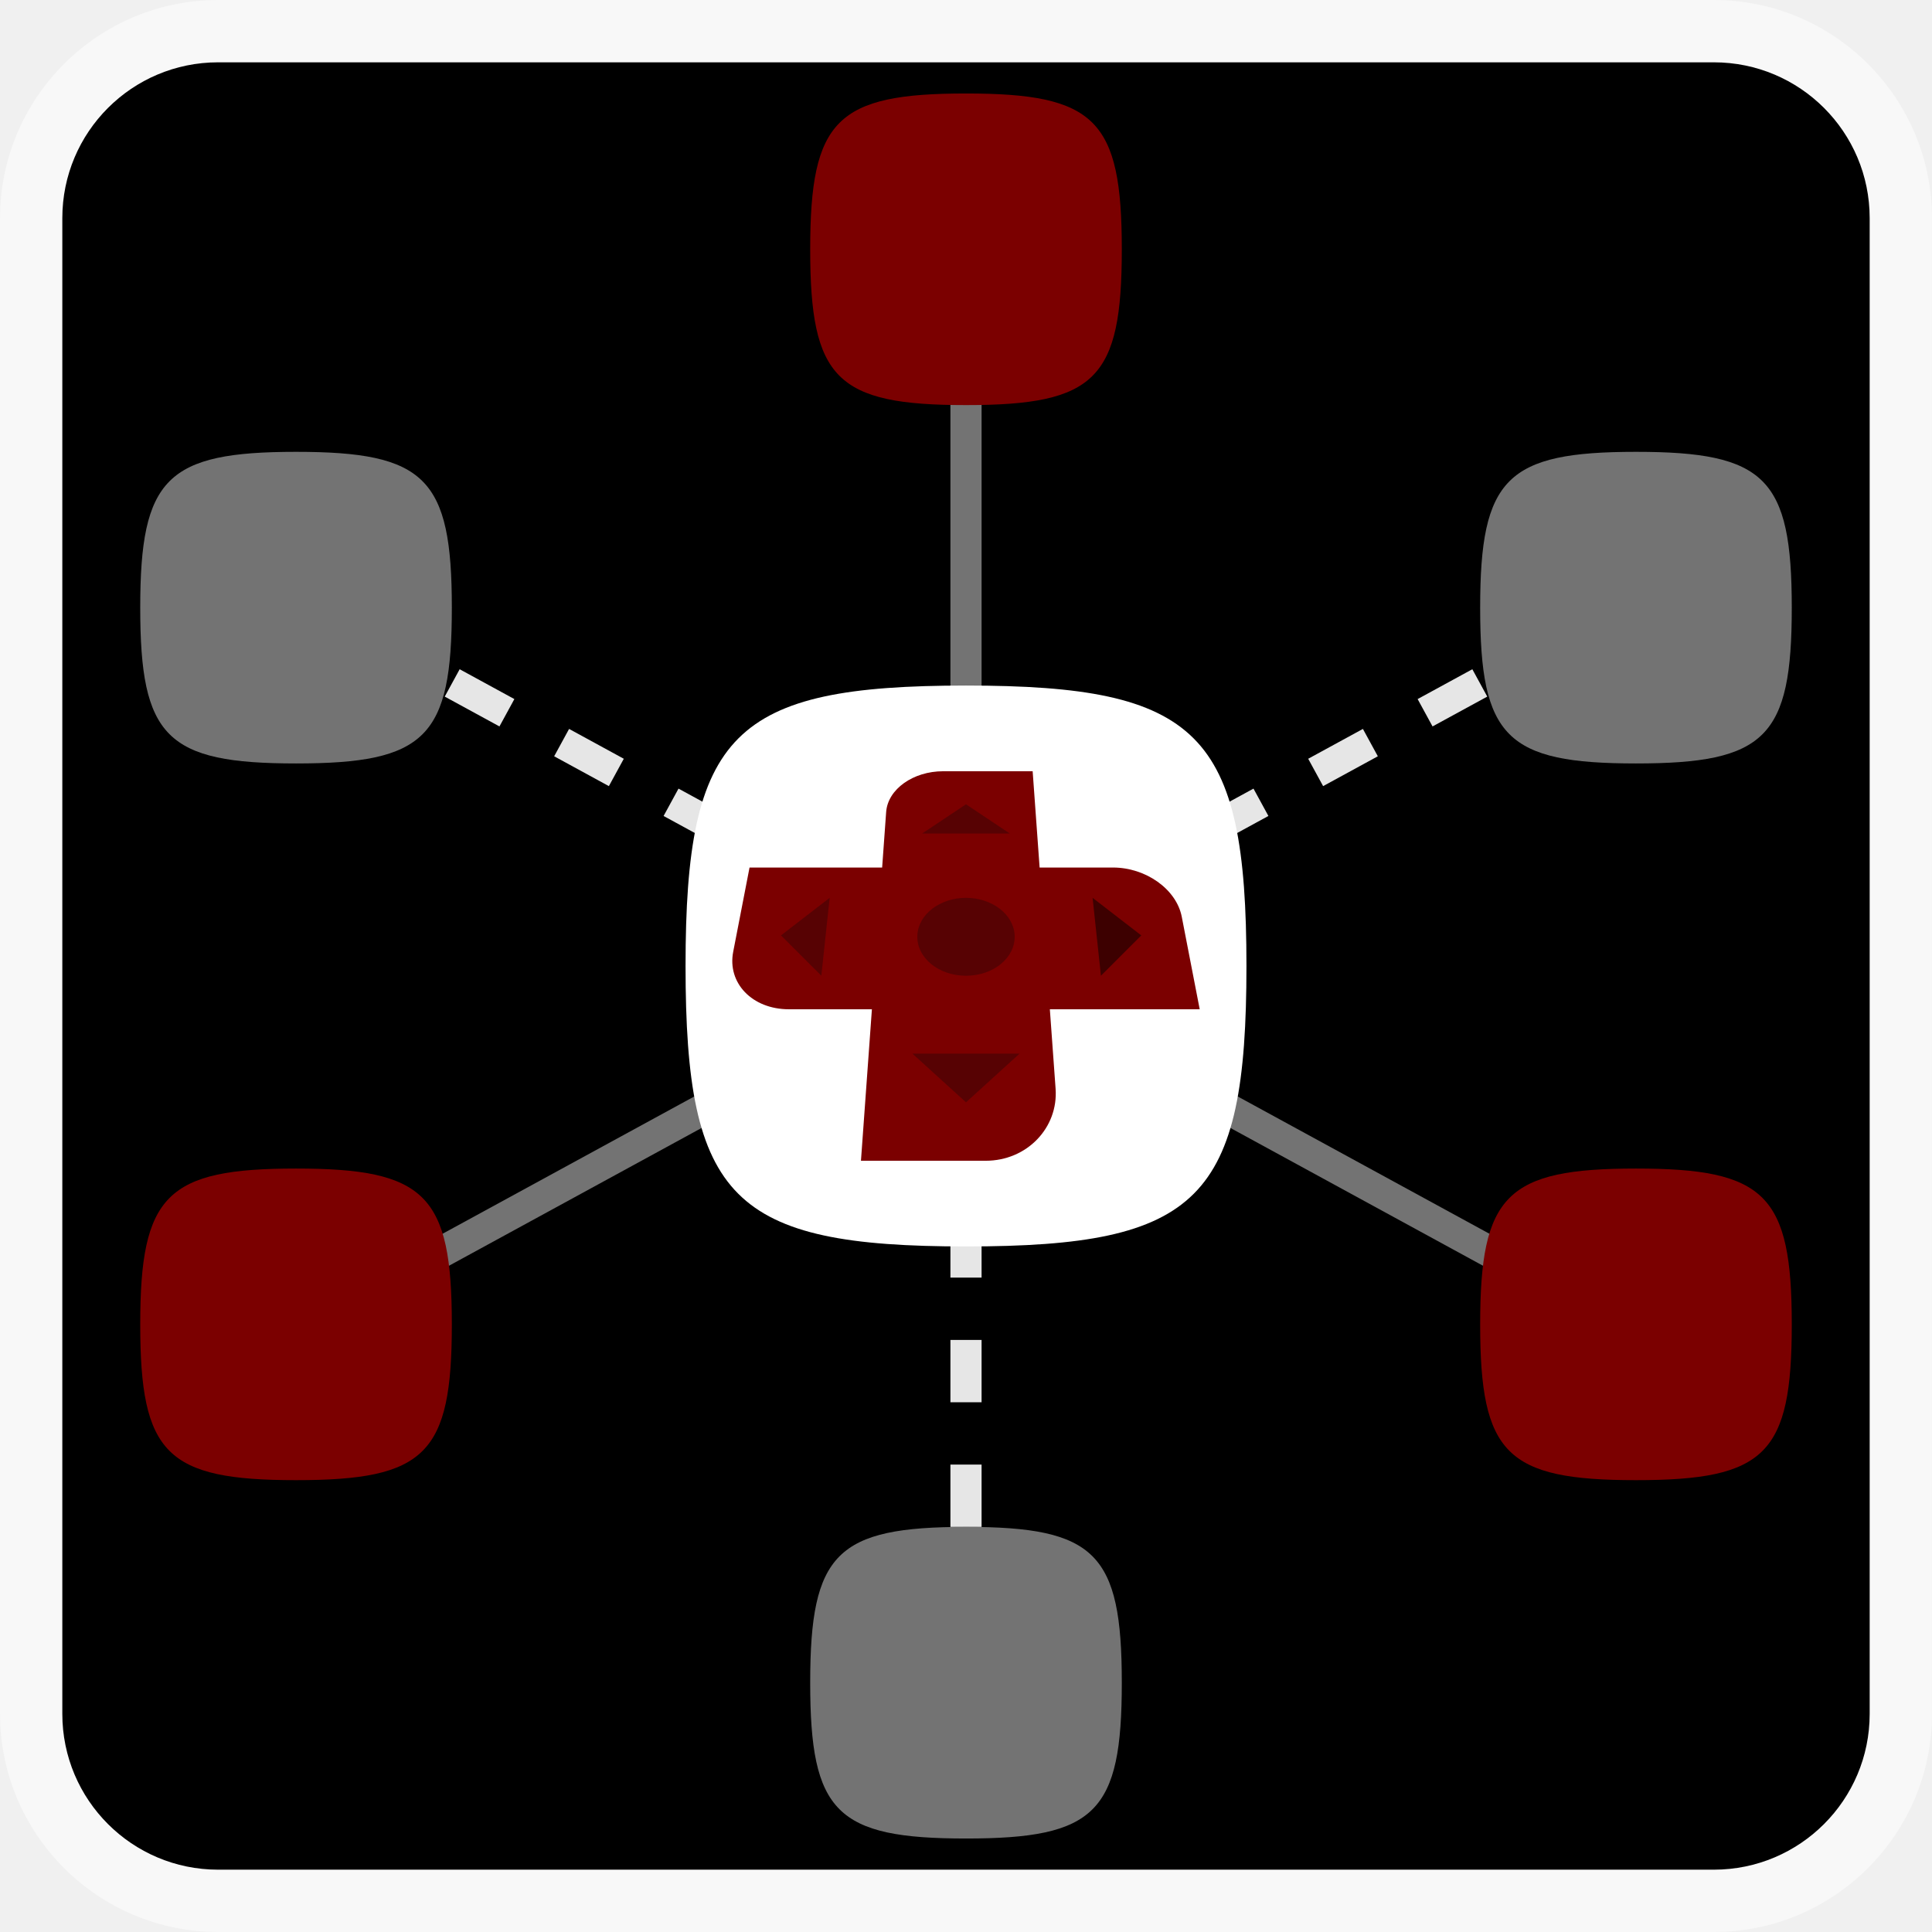
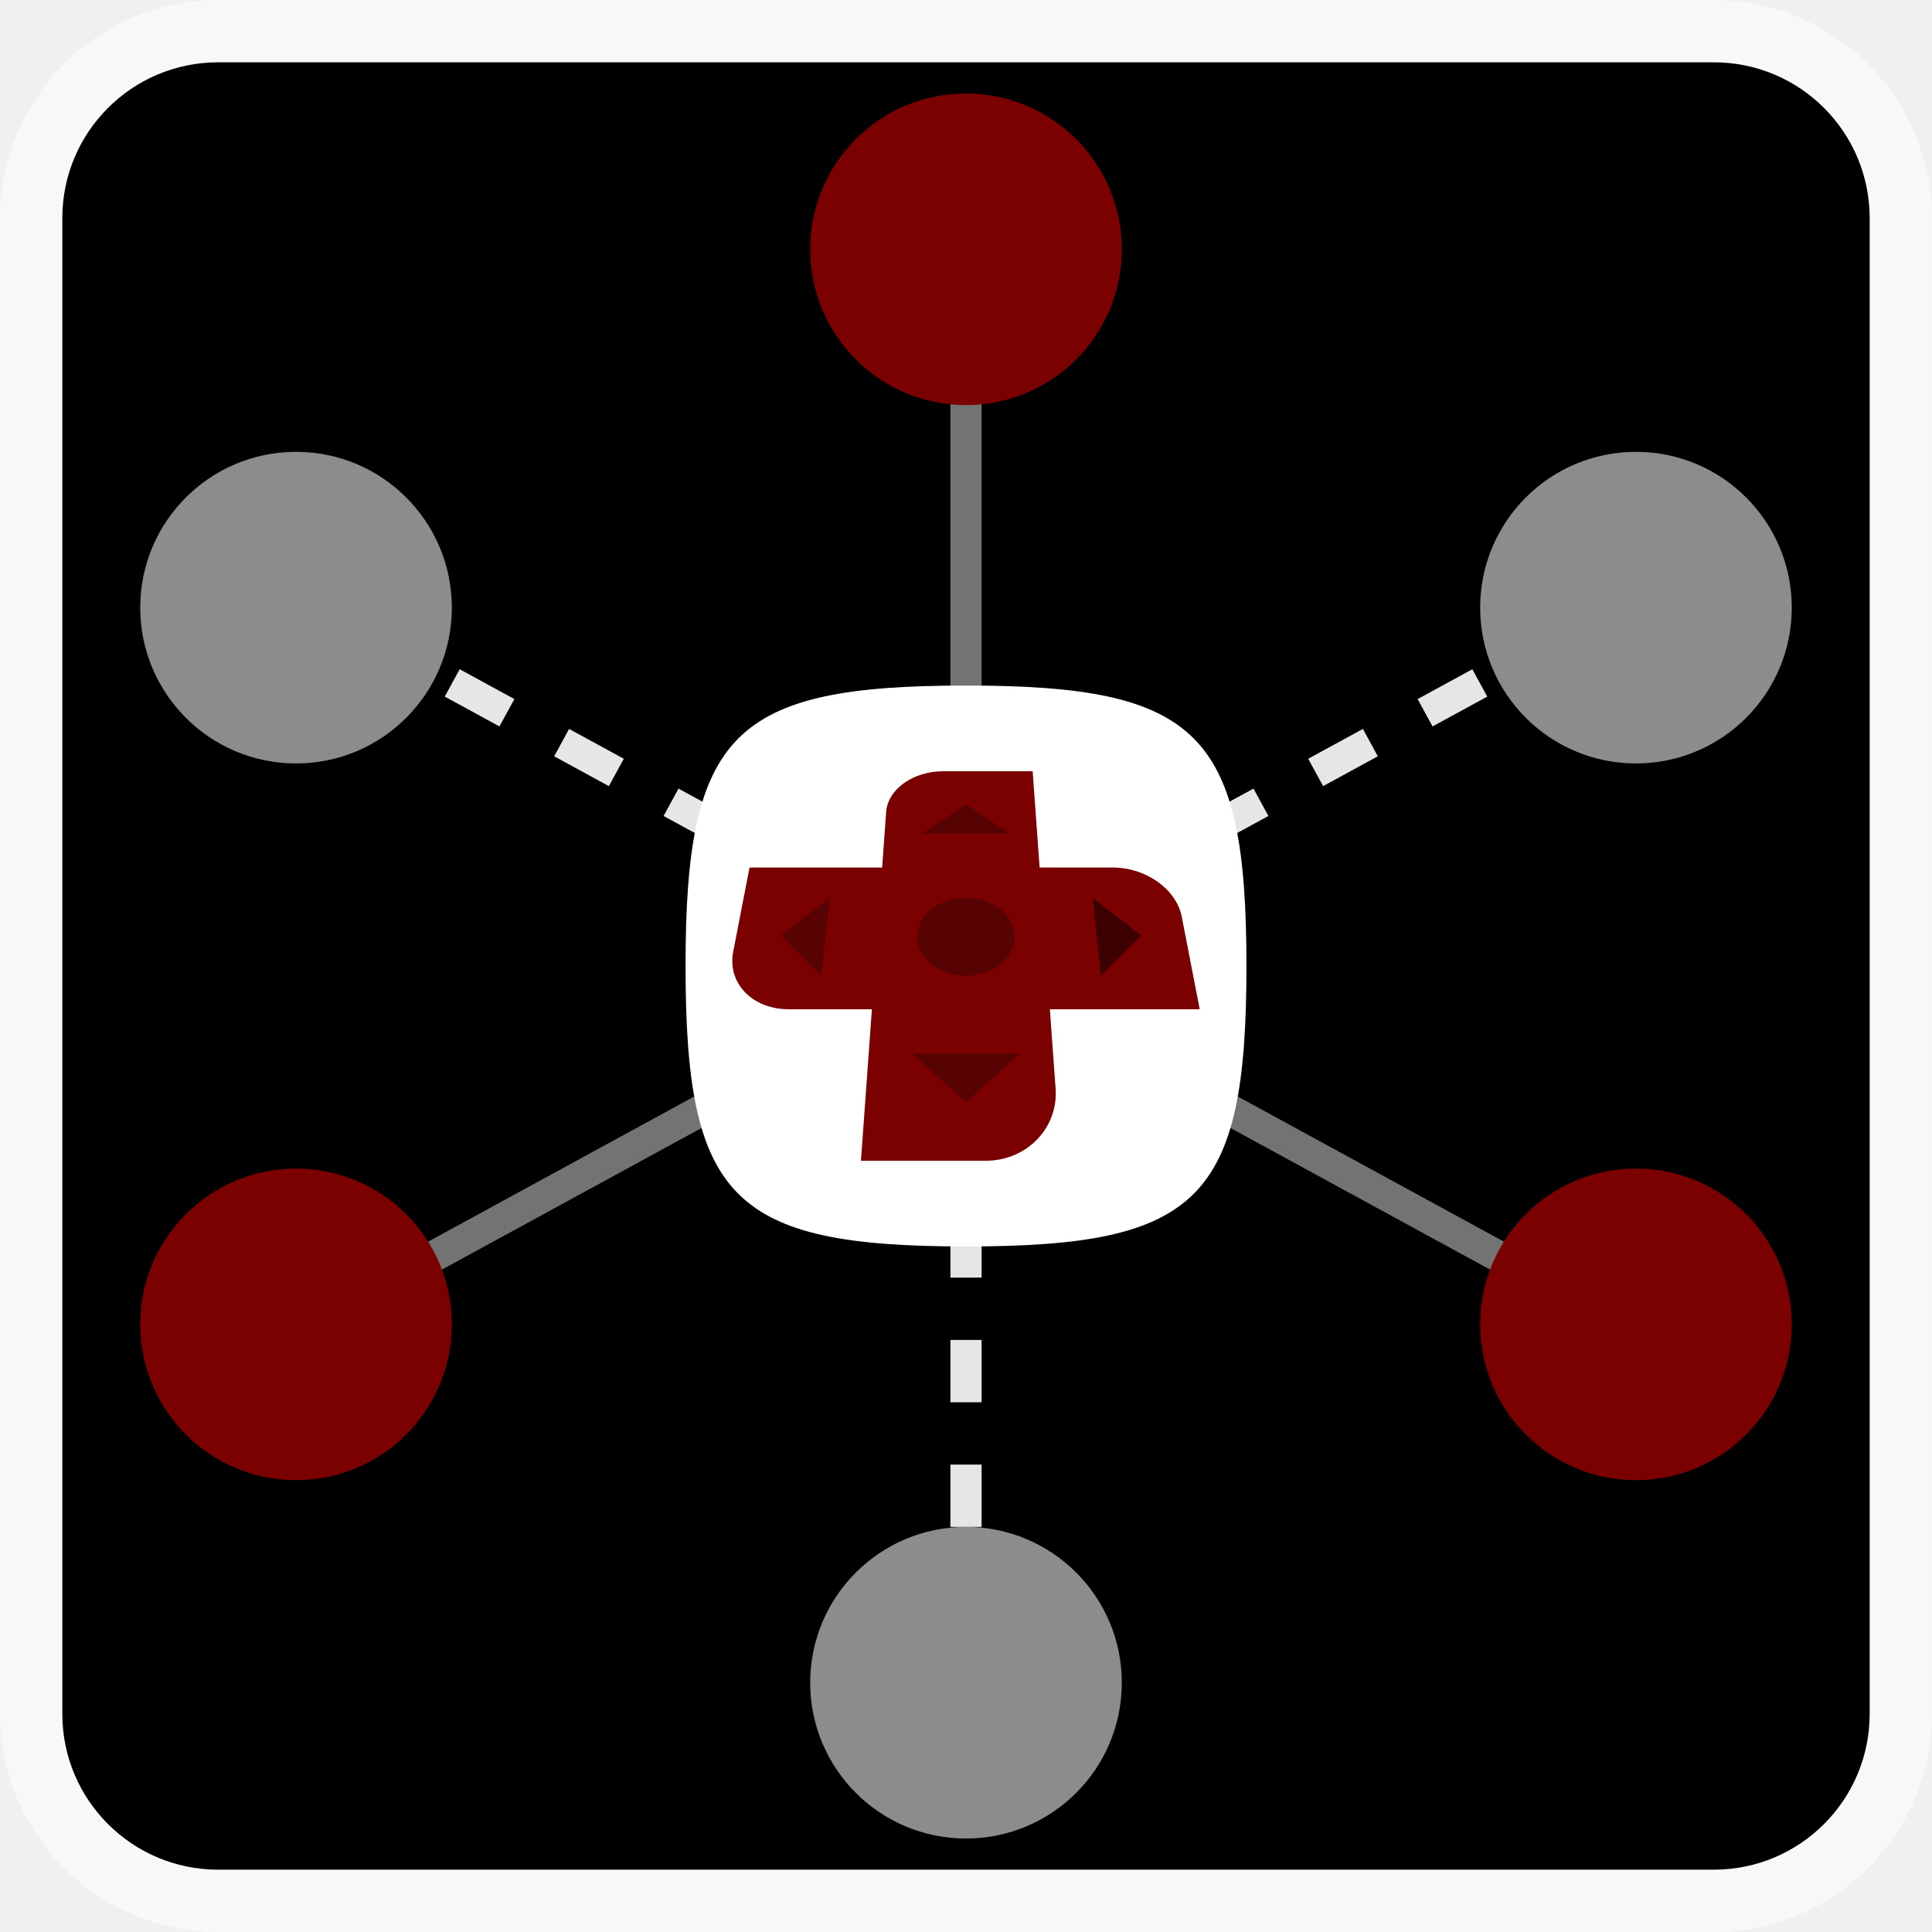
<svg xmlns="http://www.w3.org/2000/svg" viewBox="0 0 330.667 330.667" height="330.667" width="330.667" xml:space="preserve" id="svg2" version="1.1">
  <defs id="defs6">
    <clipPath id="clipPath18" clipPathUnits="userSpaceOnUse">
      <path id="path16" d="M 0,256 H 256 V 0 H 0 Z" />
    </clipPath>
    <clipPath id="clipPath26" clipPathUnits="userSpaceOnUse">
      <path id="path24" d="M 4,252 H 252 V 4 H 4 Z" />
    </clipPath>
  </defs>
  <g transform="matrix(1.333333,0,0,-1.333333,-5.333333,336)" id="g10">
    <g id="g12">
      <g clip-path="url(#clipPath18)" id="g14">
        <g id="g20">
          <g id="g22" />
          <g id="g34">
            <g style="opacity:0.5" id="g32" clip-path="url(#clipPath26)">
              <g id="g30" transform="translate(224,252)">
                <path id="path28" style="fill:#ffffff;fill-opacity:1;fill-rule:nonzero;stroke:none" d="m 0,0 h -192 c -15.439,0 -28,-12.561 -28,-28 v -192 c 0,-15.439 12.561,-28 28,-28 H 0 c 15.439,0 28,12.561 28,28 V -28 C 28,-12.561 15.439,0 0,0" />
              </g>
            </g>
          </g>
        </g>
        <g transform="translate(224,12)" id="g36">
          <path id="path38" style="fill:#000000;fill-opacity:1;fill-rule:nonzero;stroke:none" d="m 0,0 h -192 c -11.046,0 -20,8.954 -20,20 v 192 c 0,11.046 8.954,20 20,20 H 0 c 11.046,0 20,-8.954 20,-20 V 20 C 20,8.954 11.046,0 0,0" />
        </g>
        <g transform="translate(126,228)" id="g40">
          <path id="path42" style="fill:#737373;fill-opacity:1;fill-rule:nonzero;stroke:none" d="m 0,0 v -98.813 l -86.958,-47.431 1.916,-3.512 87.042,47.478 87.042,-47.478 1.916,3.512 L 4,-98.813 V 0 Z" />
        </g>
        <path id="path44" style="fill:#e6e6e6;fill-opacity:1;fill-rule:nonzero;stroke:none" d="m 126,88 h 4 v 8 h -4 z" />
        <path id="path46" style="fill:#e6e6e6;fill-opacity:1;fill-rule:nonzero;stroke:none" d="m 130,64 h -4 v -8 h 4 z" />
        <path id="path48" style="fill:#e6e6e6;fill-opacity:1;fill-rule:nonzero;stroke:none" d="m 130,80 h -4 v -8 h 4 z" />
        <g transform="translate(97.5767,147.2363)" id="g50">
          <path id="path52" style="fill:#e6e6e6;fill-opacity:1;fill-rule:nonzero;stroke:none" d="M 0,0 -6.48,3.534 -8.395,0.022 -1.956,-3.49 C -1.369,-2.286 -0.712,-1.124 0,0" />
        </g>
        <g transform="translate(77.0508,158.4326)" id="g54">
          <path id="path56" style="fill:#e6e6e6;fill-opacity:1;fill-rule:nonzero;stroke:none" d="m 0,0 -1.916,-3.512 7.023,-3.831 1.916,3.512 z" />
        </g>
        <g transform="translate(48.958,173.7559)" id="g58">
          <path id="path60" style="fill:#e6e6e6;fill-opacity:1;fill-rule:nonzero;stroke:none" d="m 0,0 -1.916,-3.512 7.023,-3.831 1.916,3.512 z" />
        </g>
        <g transform="translate(201.9346,166.4131)" id="g62">
          <path id="path64" style="fill:#e6e6e6;fill-opacity:1;fill-rule:nonzero;stroke:none" d="M 0,0 7.023,3.831 5.107,7.343 -1.916,3.512 Z" />
        </g>
        <g transform="translate(68.1118,158.752)" id="g66">
          <path id="path68" style="fill:#e6e6e6;fill-opacity:1;fill-rule:nonzero;stroke:none" d="M 0,0 1.915,3.512 -5.108,7.342 -7.023,3.83 Z" />
        </g>
        <g transform="translate(160.3789,143.7466)" id="g70">
          <path id="path72" style="fill:#e6e6e6;fill-opacity:1;fill-rule:nonzero;stroke:none" d="M 0,0 6.44,3.512 4.524,7.024 -1.956,3.49 C -1.243,2.366 -0.587,1.204 0,0" />
        </g>
        <g transform="translate(187.8887,158.752)" id="g74">
          <path id="path76" style="fill:#e6e6e6;fill-opacity:1;fill-rule:nonzero;stroke:none" d="M 0,0 7.023,3.83 5.107,7.342 -1.916,3.512 Z" />
        </g>
        <g transform="translate(173.8418,151.0898)" id="g78">
          <path id="path80" style="fill:#e6e6e6;fill-opacity:1;fill-rule:nonzero;stroke:none" d="M 0,0 7.023,3.831 5.107,7.343 -1.916,3.512 Z" />
        </g>
        <g transform="translate(128,164)" id="g82">
          <path id="path84" style="fill:#ffffff;fill-opacity:1;fill-rule:nonzero;stroke:none" d="m 0,0 c -29.887,0 -36,-6.071 -36,-36 0,-29.93 6.019,-36 36,-36 29.985,0 36,6.059 36,36 C 36,-6.056 29.887,0 0,0" />
        </g>
        <g transform="translate(137.4492,140.6396)" id="g86">
          <path id="path88" style="fill:#7b0000;fill-opacity:1;fill-rule:nonzero;stroke:none" d="m 0,0 -0.893,12.36 h -11.498 c -3.827,0 -7.095,-2.293 -7.308,-5.238 L -20.213,0 h -17.022 l -2.099,-10.824 c -0.772,-3.984 2.416,-7.371 7.16,-7.371 h 10.646 l -1.405,-19.445 h 16.006 c 5.328,0 9.339,4.261 8.979,9.244 L 1.314,-18.195 H 20.551 L 18.249,-6.328 C 17.558,-2.764 13.619,0 9.421,0 Z" />
        </g>
        <g transform="translate(109.4302,126.75)" id="g90">
          <path id="path92" style="fill:#570203;fill-opacity:1;fill-rule:nonzero;stroke:none" d="M 0,0 -5.18,5.177 1.07,10 Z" />
        </g>
        <g transform="translate(128,148.7573)" id="g94">
          <path id="path96" style="fill:#570203;fill-opacity:1;fill-rule:nonzero;stroke:none" d="M 0,0 5.625,-3.75 H -5.625 Z" />
        </g>
        <g transform="translate(128,110.5)" id="g98">
          <path id="path100" style="fill:#570203;fill-opacity:1;fill-rule:nonzero;stroke:none" d="M 0,0 -6.875,6.25 H 6.875 Z" />
        </g>
        <g transform="translate(128,126.75)" id="g102">
          <path id="path104" style="fill:#570203;fill-opacity:1;fill-rule:nonzero;stroke:none" d="M 0,0 C -3.577,0 -6.373,2.366 -6.246,5.18 -6.125,7.884 -3.329,10 0,10 3.33,10 6.124,7.884 6.246,5.18 6.372,2.366 3.578,0 0,0" />
        </g>
        <g transform="translate(145.3203,126.75)" id="g106">
          <path id="path108" style="fill:#3d0000;fill-opacity:1;fill-rule:nonzero;stroke:none" d="M 0,0 -1.07,10 5.18,5.177 Z" />
        </g>
        <g transform="translate(42,102)" id="g110">
-           <path id="path112" style="fill:#7b0000;fill-opacity:1;fill-rule:nonzero;stroke:none" d="m 0,0 c -16.604,0 -20,-3.373 -20,-20 0,-16.627 3.344,-20 20,-20 16.659,0 20,3.366 20,20 C 20,-3.364 16.604,0 0,0" />
+           <path id="path112" style="fill:#7b0000;fill-opacity:1;fill-rule:nonzero;stroke:none" d="m 0,0 c 11.046,0 20,-8.954 20,-20 0,-11.046 -8.954,-20 -20,-20 -11.046,0 -20,8.954 -20,20 0,11.046 8.954,20 20,20" />
        </g>
        <g transform="translate(214,102)" id="g114">
-           <path id="path116" style="fill:#7b0000;fill-opacity:1;fill-rule:nonzero;stroke:none" d="m 0,0 c -16.604,0 -20,-3.373 -20,-20 0,-16.627 3.344,-20 20,-20 16.658,0 20,3.366 20,20 C 20,-3.364 16.604,0 0,0" />
+           <path id="path116" style="fill:#7b0000;fill-opacity:1;fill-rule:nonzero;stroke:none" d="m 0,0 c 11.046,0 20,-8.954 20,-20 0,-11.046 -8.954,-20 -20,-20 -11.046,0 -20,8.954 -20,20 0,11.046 8.954,20 20,20" />
        </g>
-         <g transform="translate(128,240)" id="g118">
-           <path id="path120" style="fill:#7b0000;fill-opacity:1;fill-rule:nonzero;stroke:none" d="m 0,0 c -16.604,0 -20,-3.373 -20,-20 0,-16.627 3.344,-20 20,-20 16.658,0 20,3.366 20,20 C 20,-3.364 16.604,0 0,0" />
+         <g transform="translate(128,56)" id="g118">
+           <path id="path120" style="fill:#8c8c8c;fill-opacity:1;fill-rule:nonzero;stroke:none" d="m 0,0 c 11.046,0 20,-8.954 20,-20 0,-11.046 -8.954,-20 -20,-20 -11.046,0 -20,8.954 -20,20 0,11.046 8.954,20 20,20" />
        </g>
-         <g transform="translate(42,194)" id="g122">
-           <path id="path124" style="fill:#737373;fill-opacity:1;fill-rule:nonzero;stroke:none" d="m 0,0 c -16.604,0 -20,-3.373 -20,-20 0,-16.627 3.344,-20 20,-20 16.659,0 20,3.366 20,20 C 20,-3.364 16.604,0 0,0" />
+         <g transform="translate(128,240)" id="g122">
+           <path id="path124" style="fill:#7b0000;fill-opacity:1;fill-rule:nonzero;stroke:none" d="m 0,0 c 11.046,0 20,-8.954 20,-20 0,-11.046 -8.954,-20 -20,-20 -11.046,0 -20,8.954 -20,20 0,11.046 8.954,20 20,20" />
        </g>
-         <g transform="translate(214,194)" id="g126">
-           <path id="path128" style="fill:#737373;fill-opacity:1;fill-rule:nonzero;stroke:none" d="m 0,0 c -16.604,0 -20,-3.373 -20,-20 0,-16.627 3.344,-20 20,-20 16.658,0 20,3.366 20,20 C 20,-3.364 16.604,0 0,0" />
+         <g transform="translate(42,194)" id="g126">
+           <path id="path128" style="fill:#8c8c8c;fill-opacity:1;fill-rule:nonzero;stroke:none" d="m 0,0 c 11.046,0 20,-8.954 20,-20 0,-11.046 -8.954,-20 -20,-20 -11.046,0 -20,8.954 -20,20 0,11.046 8.954,20 20,20" />
        </g>
-         <g transform="translate(128,56)" id="g130">
-           <path id="path132" style="fill:#737373;fill-opacity:1;fill-rule:nonzero;stroke:none" d="m 0,0 c -16.604,0 -20,-3.373 -20,-20 0,-16.627 3.344,-20 20,-20 16.658,0 20,3.366 20,20 C 20,-3.364 16.604,0 0,0" />
+         <g transform="translate(214,194)" id="g130">
+           <path id="path132" style="fill:#8c8c8c;fill-opacity:1;fill-rule:nonzero;stroke:none" d="m 0,0 c 11.046,0 20,-8.954 20,-20 0,-11.046 -8.954,-20 -20,-20 -11.046,0 -20,8.954 -20,20 0,11.046 8.954,20 20,20" />
        </g>
      </g>
    </g>
  </g>
</svg>
